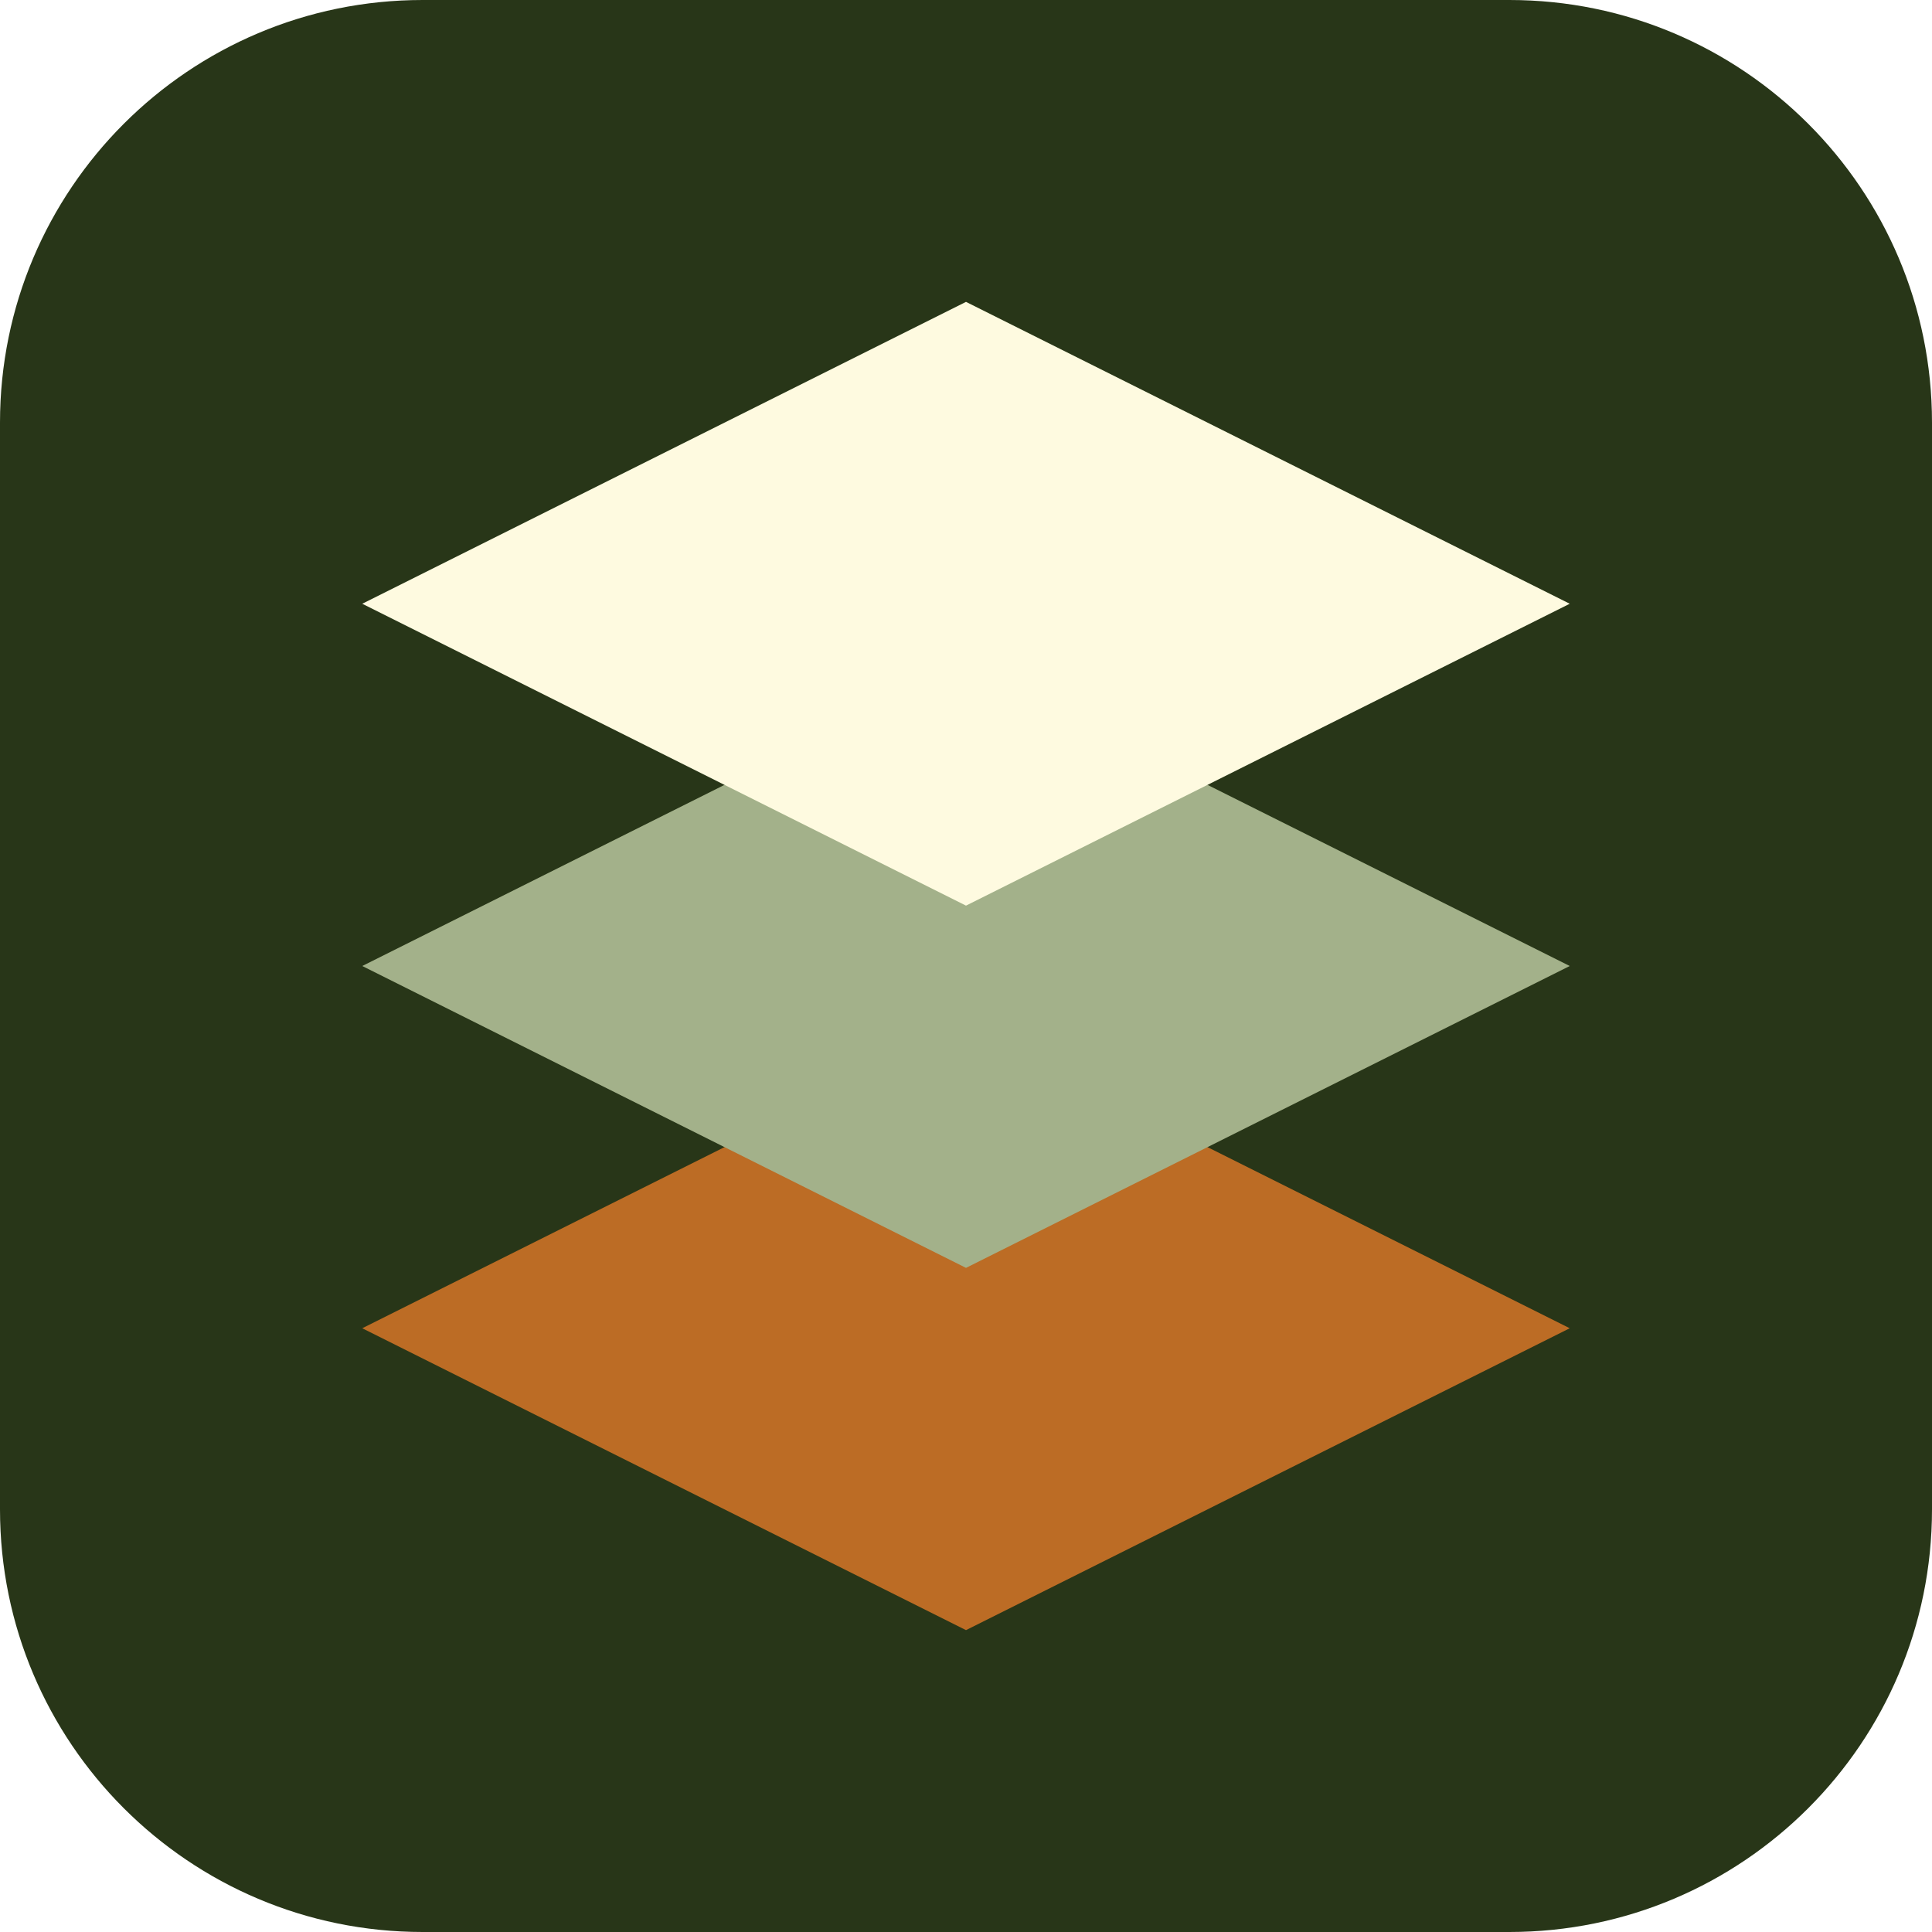
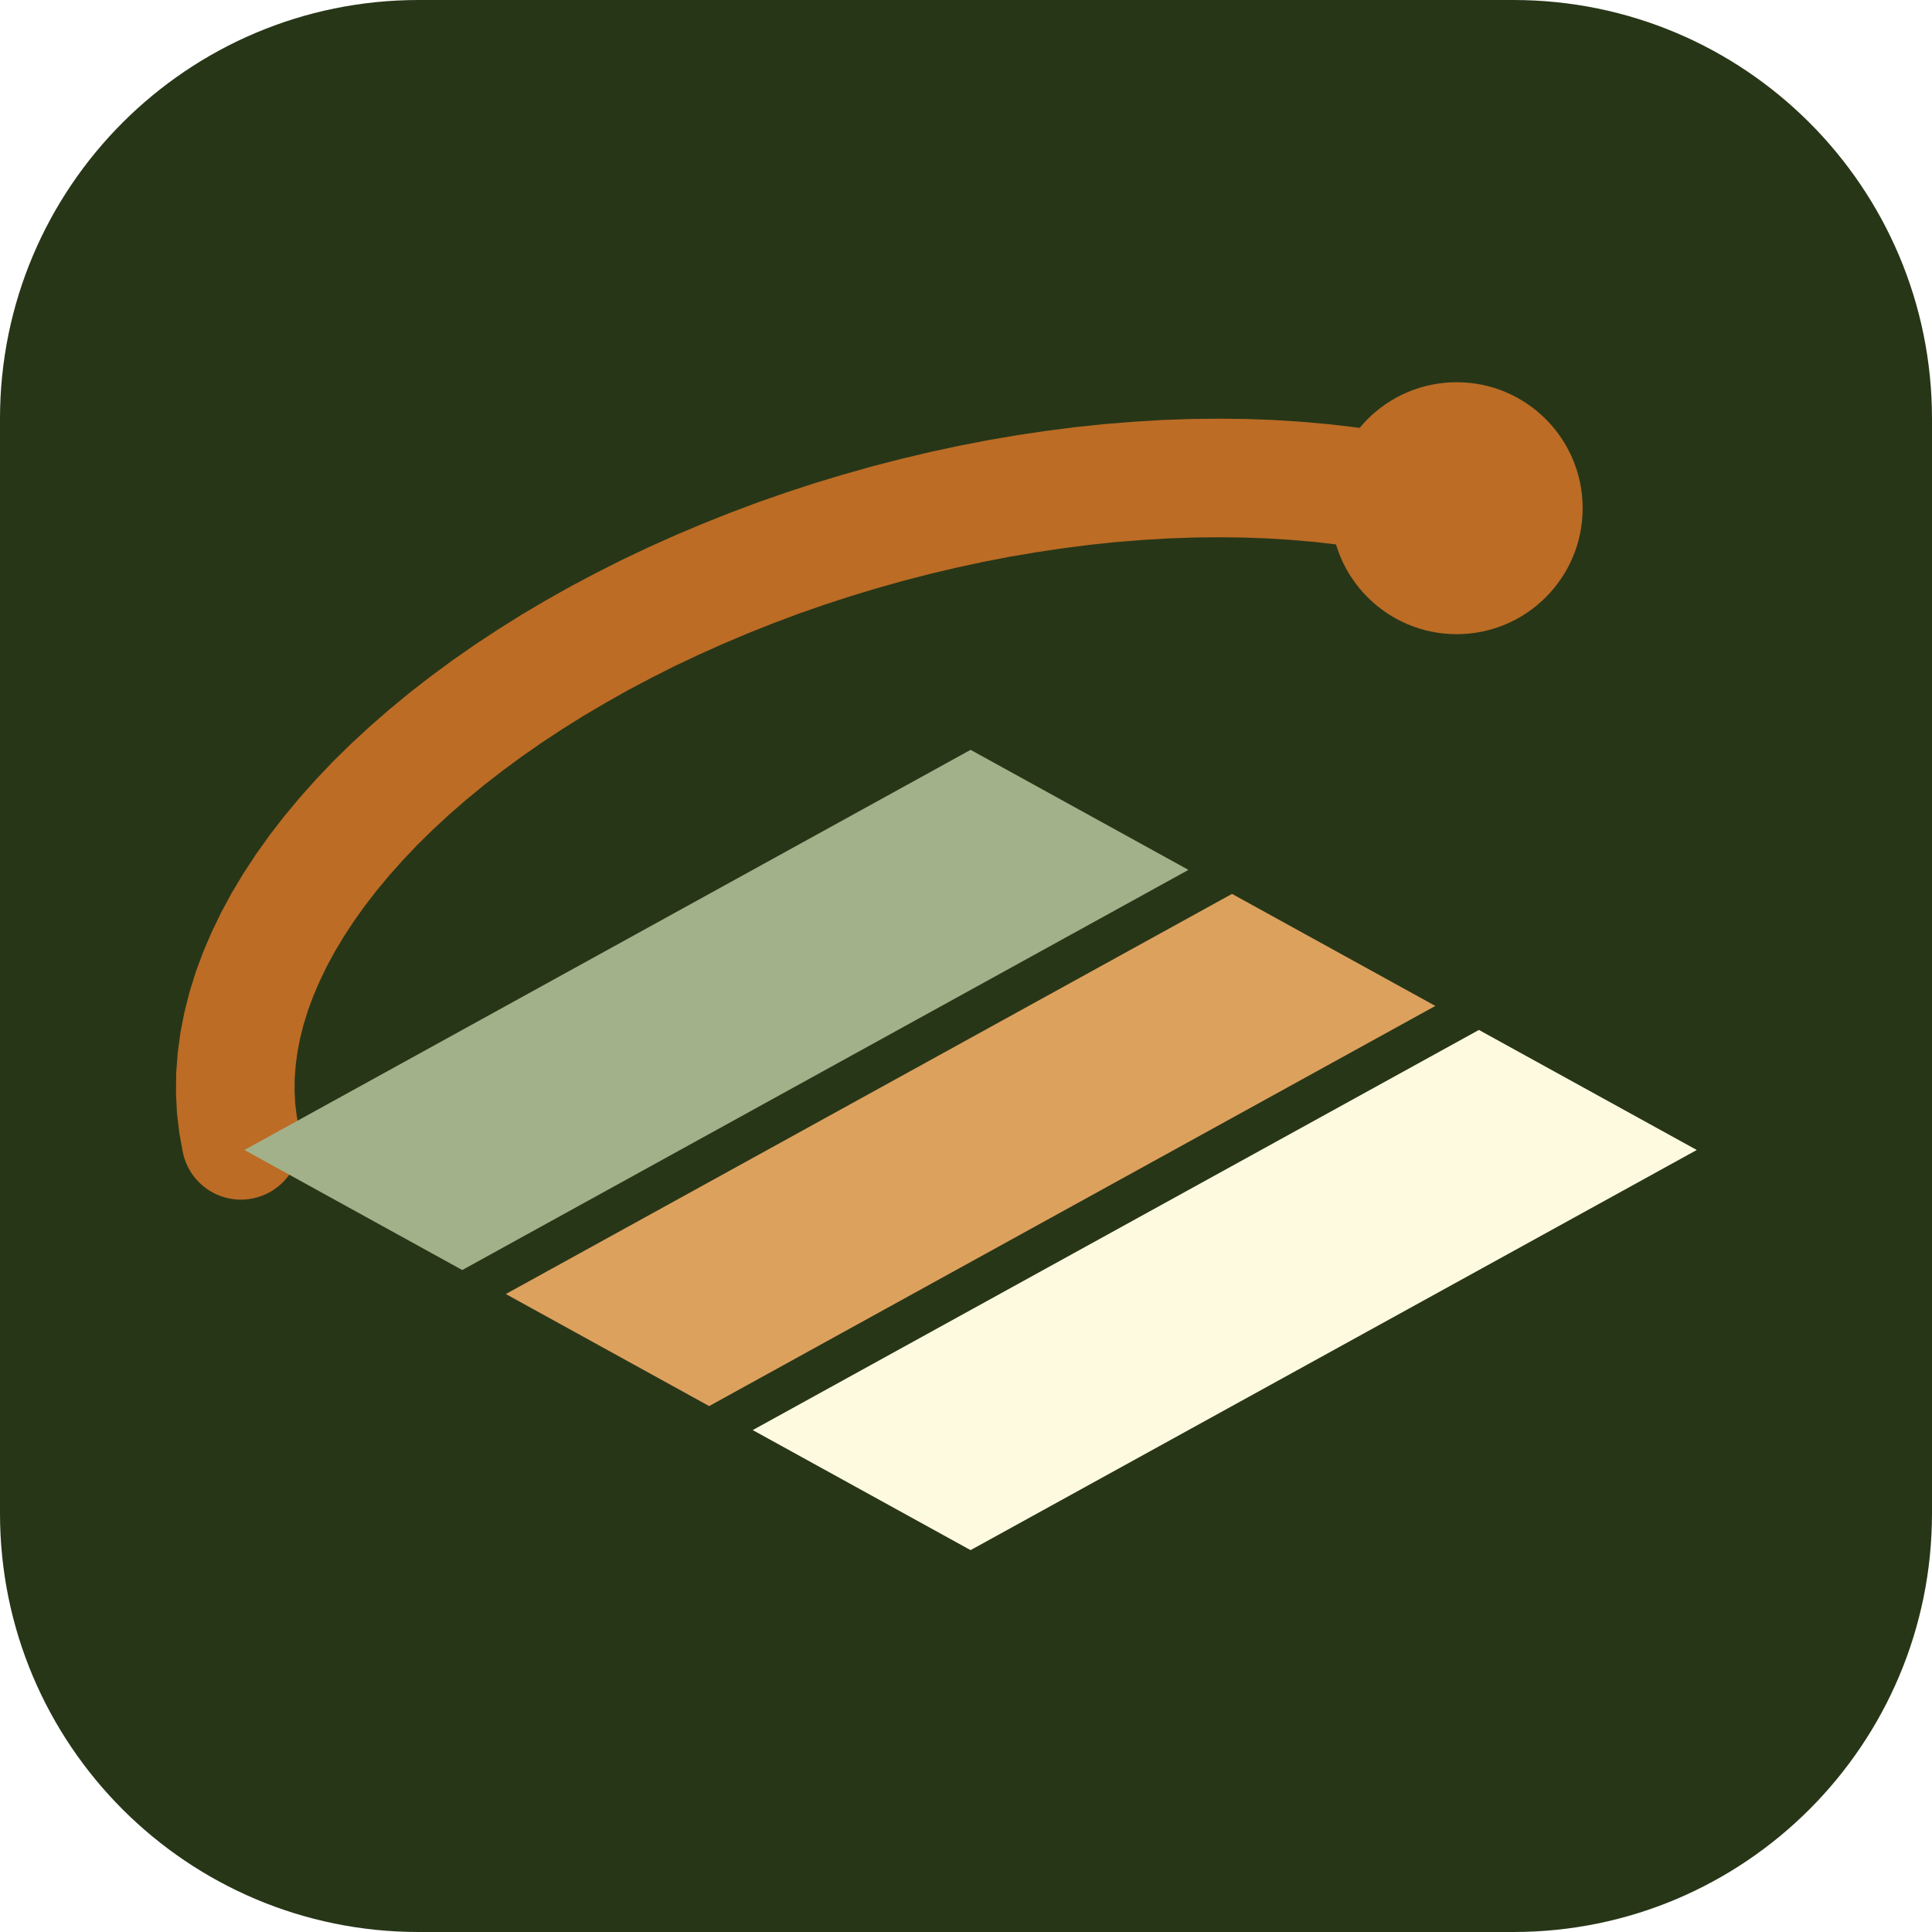
- <svg xmlns="http://www.w3.org/2000/svg" viewBox="0 0 32 32">
-   <rect width="32" height="32" rx="7" fill="#283618" />
-   <path d="M6 22 16 27 26 22 16 17Z" fill="#BC6C25" />
-   <path d="M6 16 16 21 26 16 16 11Z" fill="#A3B18A" />
-   <path d="M6 10 16 15 26 10 16 5Z" fill="#FEFAE0" />
+ <svg xmlns="http://www.w3.org/2000/svg" viewBox="0 0 240 240" width="240" height="240" role="img" aria-label="AgroField">
+   <rect width="240" height="240" rx="52" fill="#283618" />
+   <g transform="translate(10.11 4.78) scale(0.9205)">
+     <path d="M21.53 148.70 L21.14 146.57 L20.88 144.41 L20.77 142.21 L20.79 139.99 L20.96 137.74 L21.26 135.47 L21.71 133.18 L22.29 130.88 L23.01 128.56 L23.87 126.24 L24.87 123.91 L26.00 121.57 L27.26 119.24 L28.66 116.91 L30.18 114.59 L31.83 112.28 L33.61 109.98 L35.51 107.70 L37.53 105.43 L39.66 103.19 L41.91 100.98 L44.27 98.80 L46.74 96.65 L49.31 94.53 L51.99 92.45 L54.76 90.41 L57.62 88.42 L60.58 86.47 L63.61 84.57 L66.73 82.73 L69.93 80.93 L73.20 79.20 L76.53 77.52 L79.93 75.91 L83.39 74.36 L86.90 72.88 L90.46 71.46 L94.06 70.11 L97.70 68.84 L101.38 67.64 L105.08 66.52 L108.81 65.47 L112.56 64.50 L116.32 63.61 L120.08 62.80 L123.85 62.07 L127.62 61.43 L131.38 60.87 L135.12 60.39 L138.85 60.00 L142.56 59.70 L146.23 59.48 L149.87 59.35 L153.48 59.31 L157.04 59.35 L160.55 59.48 L164.01 59.70 L167.41 60.00 L170.74 60.39 L174.01 60.86" fill="none" stroke="#BC6C25" stroke-width="16" stroke-linecap="round" />
+     <polygon points="22.00,150.00 120.00,96.00 149.40,112.20 51.40,166.20" fill="#A3B18A" />
+     <polygon points="57.28,169.44 155.28,115.44 182.72,130.56 84.72,184.56" fill="#DDA15E" />
+     <polygon points="90.60,187.80 188.60,133.80 218.00,150.00 120.00,204.00" fill="#FEFAE0" />
+     <circle cx="185.60" cy="63.39" r="17" fill="#BC6C25" />
+   </g>
</svg>
